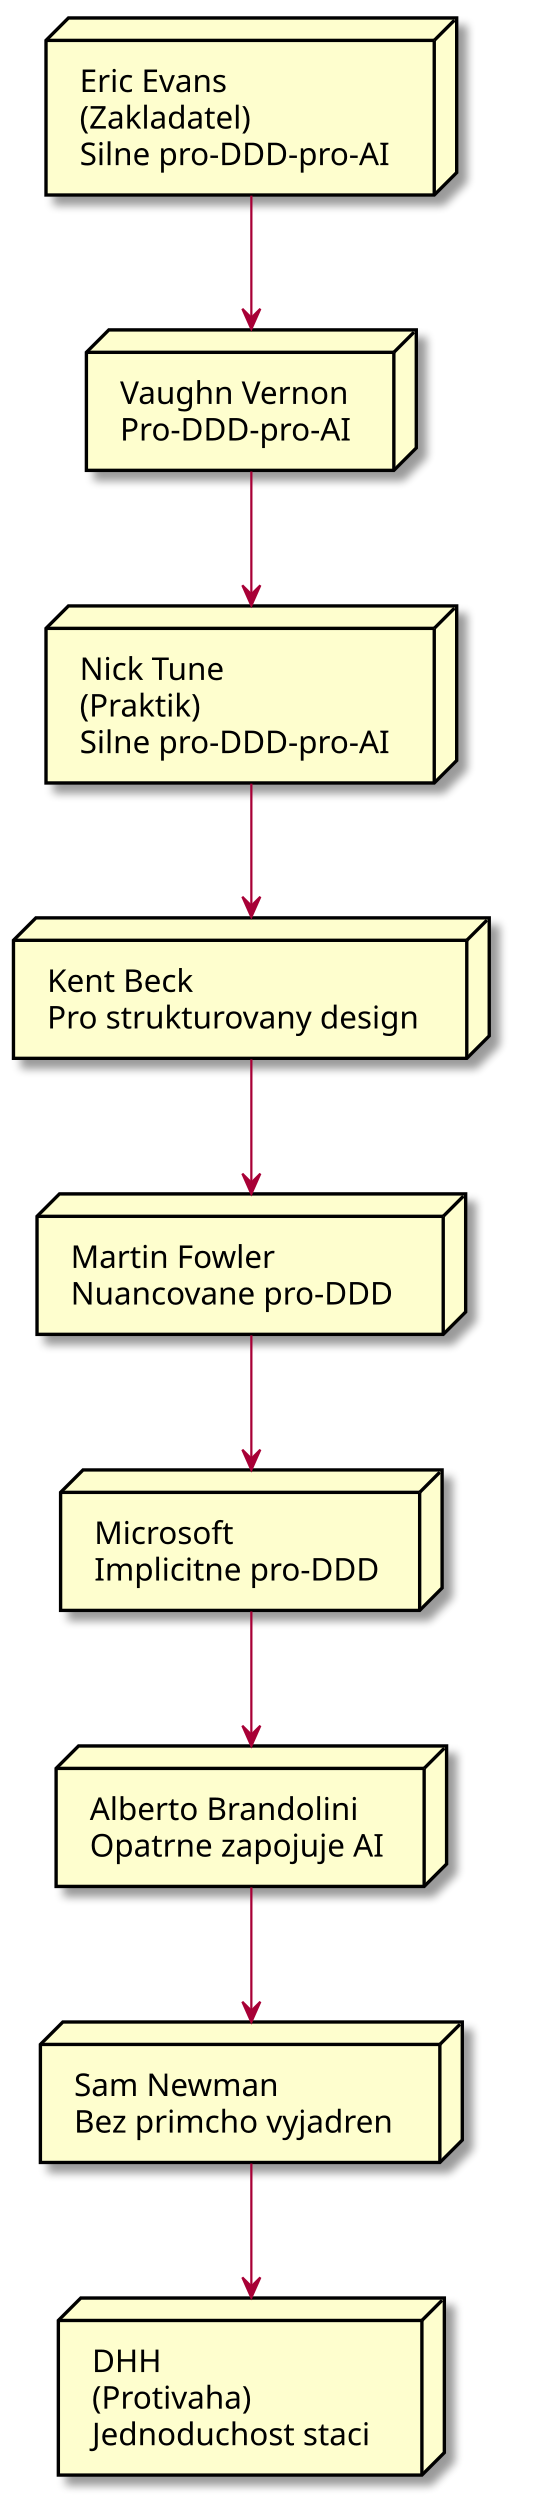
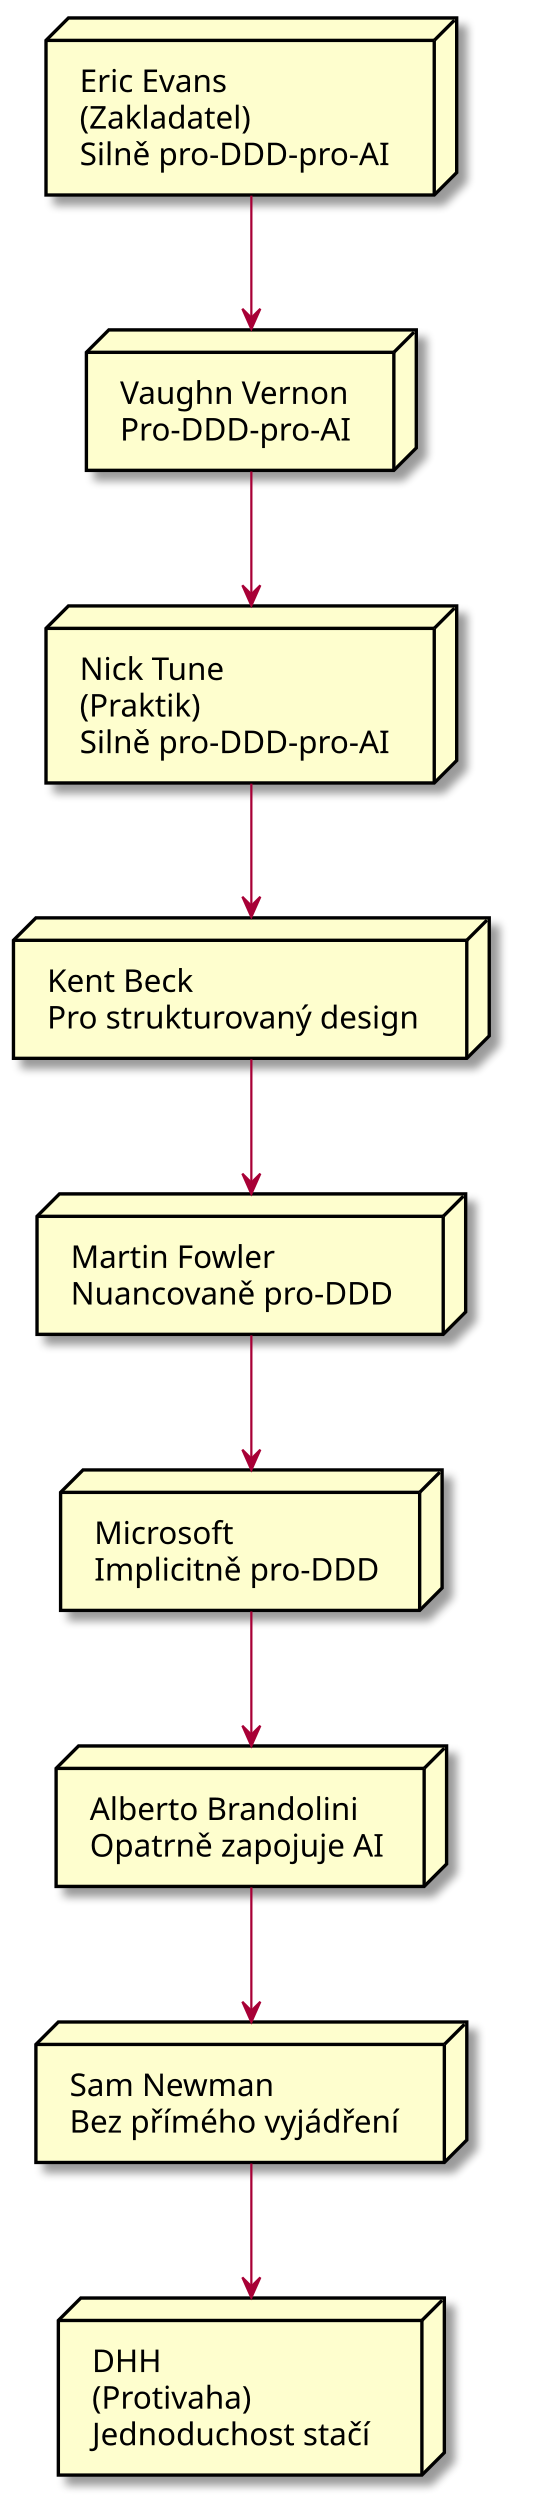
<svg xmlns="http://www.w3.org/2000/svg" contentScriptType="application/ecmascript" contentStyleType="text/css" height="1114px" preserveAspectRatio="none" style="width:240px;height:1114px;" version="1.1" viewBox="0 0 240 1114" width="240px" zoomAndPan="magnify">
  <defs>
-     <filter height="300%" id="f96q4pallvbsq" width="300%" x="-1" y="-1">
+     <filter height="300%" id="f10yee24mu6wkf" width="300%" x="-1" y="-1">
      <feGaussianBlur result="blurOut" stdDeviation="2.0" />
      <feColorMatrix in="blurOut" result="blurOut2" type="matrix" values="0 0 0 0 0 0 0 0 0 0 0 0 0 0 0 0 0 0 .4 0" />
      <feOffset dx="4.0" dy="4.0" in="blurOut2" result="blurOut3" />
      <feBlend in="SourceGraphic" in2="blurOut3" mode="normal" />
    </filter>
  </defs>
  <g>
-     <polygon fill="#FEFECE" filter="url(#f96q4pallvbsq)" points="20.5,18,30.5,8,203.5,8,203.5,76.891,193.5,86.891,20.5,86.891,20.5,18" style="stroke: #000000; stroke-width: 1.5;" />
+     <polygon fill="#FEFECE" filter="url(#f10yee24mu6wkf)" points="20.5,18,30.5,8,203.5,8,203.5,76.891,193.5,86.891,20.5,86.891,20.5,18" style="stroke: #000000; stroke-width: 1.5;" />
    <line style="stroke: #000000; stroke-width: 1.5;" x1="193.5" x2="202.5" y1="18" y2="9" />
    <line style="stroke: #000000; stroke-width: 1.5;" x1="20.5" x2="193.5" y1="18" y2="18" />
    <line style="stroke: #000000; stroke-width: 1.5;" x1="193.5" x2="193.5" y1="18" y2="86.891" />
    <text fill="#000000" font-family="sans-serif" font-size="14" lengthAdjust="spacingAndGlyphs" textLength="70" x="35.5" y="40.995">Eric Evans</text>
    <text fill="#000000" font-family="sans-serif" font-size="14" lengthAdjust="spacingAndGlyphs" textLength="81" x="35.5" y="57.292">(Zakladatel)</text>
-     <text fill="#000000" font-family="sans-serif" font-size="14" lengthAdjust="spacingAndGlyphs" textLength="143" x="35.5" y="73.589">Silne pro-DDD-pro-AI</text>
-     <polygon fill="#FEFECE" filter="url(#f96q4pallvbsq)" points="38.5,157,48.5,147,185.5,147,185.5,199.594,175.5,209.594,38.5,209.594,38.5,157" style="stroke: #000000; stroke-width: 1.5;" />
+     <text fill="#000000" font-family="sans-serif" font-size="14" lengthAdjust="spacingAndGlyphs" textLength="143" x="35.5" y="73.589">Silně pro-DDD-pro-AI</text>
+     <polygon fill="#FEFECE" filter="url(#f10yee24mu6wkf)" points="38.5,157,48.5,147,185.5,147,185.5,199.594,175.5,209.594,38.5,209.594,38.5,157" style="stroke: #000000; stroke-width: 1.5;" />
    <line style="stroke: #000000; stroke-width: 1.5;" x1="175.5" x2="184.5" y1="157" y2="148" />
    <line style="stroke: #000000; stroke-width: 1.5;" x1="38.5" x2="175.5" y1="157" y2="157" />
    <line style="stroke: #000000; stroke-width: 1.5;" x1="175.5" x2="175.5" y1="157" y2="209.594" />
    <text fill="#000000" font-family="sans-serif" font-size="14" lengthAdjust="spacingAndGlyphs" textLength="107" x="53.5" y="179.995">Vaughn Vernon</text>
    <text fill="#000000" font-family="sans-serif" font-size="14" lengthAdjust="spacingAndGlyphs" textLength="106" x="53.5" y="196.292">Pro-DDD-pro-AI</text>
-     <polygon fill="#FEFECE" filter="url(#f96q4pallvbsq)" points="20.5,280,30.5,270,203.5,270,203.5,338.891,193.5,348.891,20.5,348.891,20.5,280" style="stroke: #000000; stroke-width: 1.5;" />
+     <polygon fill="#FEFECE" filter="url(#f10yee24mu6wkf)" points="20.5,280,30.5,270,203.5,270,203.5,338.891,193.5,348.891,20.5,348.891,20.5,280" style="stroke: #000000; stroke-width: 1.5;" />
    <line style="stroke: #000000; stroke-width: 1.5;" x1="193.5" x2="202.5" y1="280" y2="271" />
    <line style="stroke: #000000; stroke-width: 1.5;" x1="20.5" x2="193.5" y1="280" y2="280" />
    <line style="stroke: #000000; stroke-width: 1.5;" x1="193.5" x2="193.5" y1="280" y2="348.891" />
    <text fill="#000000" font-family="sans-serif" font-size="14" lengthAdjust="spacingAndGlyphs" textLength="69" x="35.5" y="302.995">Nick Tune</text>
    <text fill="#000000" font-family="sans-serif" font-size="14" lengthAdjust="spacingAndGlyphs" textLength="56" x="35.5" y="319.292">(Praktik)</text>
-     <text fill="#000000" font-family="sans-serif" font-size="14" lengthAdjust="spacingAndGlyphs" textLength="143" x="35.5" y="335.589">Silne pro-DDD-pro-AI</text>
-     <polygon fill="#FEFECE" filter="url(#f96q4pallvbsq)" points="6,419,16,409,218,409,218,461.594,208,471.594,6,471.594,6,419" style="stroke: #000000; stroke-width: 1.5;" />
+     <text fill="#000000" font-family="sans-serif" font-size="14" lengthAdjust="spacingAndGlyphs" textLength="143" x="35.5" y="335.589">Silně pro-DDD-pro-AI</text>
+     <polygon fill="#FEFECE" filter="url(#f10yee24mu6wkf)" points="6,419,16,409,218,409,218,461.594,208,471.594,6,471.594,6,419" style="stroke: #000000; stroke-width: 1.5;" />
    <line style="stroke: #000000; stroke-width: 1.5;" x1="208" x2="217" y1="419" y2="410" />
    <line style="stroke: #000000; stroke-width: 1.5;" x1="6" x2="208" y1="419" y2="419" />
    <line style="stroke: #000000; stroke-width: 1.5;" x1="208" x2="208" y1="419" y2="471.594" />
    <text fill="#000000" font-family="sans-serif" font-size="14" lengthAdjust="spacingAndGlyphs" textLength="71" x="21" y="441.995">Kent Beck</text>
-     <text fill="#000000" font-family="sans-serif" font-size="14" lengthAdjust="spacingAndGlyphs" textLength="172" x="21" y="458.292">Pro strukturovany design</text>
-     <polygon fill="#FEFECE" filter="url(#f96q4pallvbsq)" points="16.5,542,26.5,532,207.5,532,207.5,584.594,197.5,594.594,16.5,594.594,16.5,542" style="stroke: #000000; stroke-width: 1.5;" />
+     <text fill="#000000" font-family="sans-serif" font-size="14" lengthAdjust="spacingAndGlyphs" textLength="172" x="21" y="458.292">Pro strukturovaný design</text>
+     <polygon fill="#FEFECE" filter="url(#f10yee24mu6wkf)" points="16.5,542,26.5,532,207.5,532,207.5,584.594,197.5,594.594,16.5,594.594,16.5,542" style="stroke: #000000; stroke-width: 1.5;" />
    <line style="stroke: #000000; stroke-width: 1.5;" x1="197.5" x2="206.5" y1="542" y2="533" />
    <line style="stroke: #000000; stroke-width: 1.5;" x1="16.5" x2="197.5" y1="542" y2="542" />
    <line style="stroke: #000000; stroke-width: 1.5;" x1="197.5" x2="197.5" y1="542" y2="594.594" />
    <text fill="#000000" font-family="sans-serif" font-size="14" lengthAdjust="spacingAndGlyphs" textLength="91" x="31.5" y="564.995">Martin Fowler</text>
-     <text fill="#000000" font-family="sans-serif" font-size="14" lengthAdjust="spacingAndGlyphs" textLength="151" x="31.5" y="581.292">Nuancovane pro-DDD</text>
-     <polygon fill="#FEFECE" filter="url(#f96q4pallvbsq)" points="27,665,37,655,197,655,197,707.594,187,717.594,27,717.594,27,665" style="stroke: #000000; stroke-width: 1.5;" />
+     <text fill="#000000" font-family="sans-serif" font-size="14" lengthAdjust="spacingAndGlyphs" textLength="151" x="31.5" y="581.292">Nuancovaně pro-DDD</text>
+     <polygon fill="#FEFECE" filter="url(#f10yee24mu6wkf)" points="27,665,37,655,197,655,197,707.594,187,717.594,27,717.594,27,665" style="stroke: #000000; stroke-width: 1.5;" />
    <line style="stroke: #000000; stroke-width: 1.5;" x1="187" x2="196" y1="665" y2="656" />
    <line style="stroke: #000000; stroke-width: 1.5;" x1="27" x2="187" y1="665" y2="665" />
    <line style="stroke: #000000; stroke-width: 1.5;" x1="187" x2="187" y1="665" y2="717.594" />
    <text fill="#000000" font-family="sans-serif" font-size="14" lengthAdjust="spacingAndGlyphs" textLength="63" x="42" y="687.995">Microsoft</text>
-     <text fill="#000000" font-family="sans-serif" font-size="14" lengthAdjust="spacingAndGlyphs" textLength="130" x="42" y="704.292">Implicitne pro-DDD</text>
-     <polygon fill="#FEFECE" filter="url(#f96q4pallvbsq)" points="25,788,35,778,199,778,199,830.594,189,840.594,25,840.594,25,788" style="stroke: #000000; stroke-width: 1.5;" />
+     <text fill="#000000" font-family="sans-serif" font-size="14" lengthAdjust="spacingAndGlyphs" textLength="130" x="42" y="704.292">Implicitně pro-DDD</text>
+     <polygon fill="#FEFECE" filter="url(#f10yee24mu6wkf)" points="25,788,35,778,199,778,199,830.594,189,840.594,25,840.594,25,788" style="stroke: #000000; stroke-width: 1.5;" />
    <line style="stroke: #000000; stroke-width: 1.5;" x1="189" x2="198" y1="788" y2="779" />
    <line style="stroke: #000000; stroke-width: 1.5;" x1="25" x2="189" y1="788" y2="788" />
    <line style="stroke: #000000; stroke-width: 1.5;" x1="189" x2="189" y1="788" y2="840.594" />
    <text fill="#000000" font-family="sans-serif" font-size="14" lengthAdjust="spacingAndGlyphs" textLength="121" x="40" y="810.995">Alberto Brandolini</text>
-     <text fill="#000000" font-family="sans-serif" font-size="14" lengthAdjust="spacingAndGlyphs" textLength="134" x="40" y="827.292">Opatrne zapojuje AI</text>
-     <polygon fill="#FEFECE" filter="url(#f96q4pallvbsq)" points="18,911,28,901,206,901,206,953.594,196,963.594,18,963.594,18,911" style="stroke: #000000; stroke-width: 1.5;" />
-     <line style="stroke: #000000; stroke-width: 1.5;" x1="196" x2="205" y1="911" y2="902" />
-     <line style="stroke: #000000; stroke-width: 1.5;" x1="18" x2="196" y1="911" y2="911" />
-     <line style="stroke: #000000; stroke-width: 1.5;" x1="196" x2="196" y1="911" y2="963.594" />
-     <text fill="#000000" font-family="sans-serif" font-size="14" lengthAdjust="spacingAndGlyphs" textLength="94" x="33" y="933.995">Sam Newman</text>
-     <text fill="#000000" font-family="sans-serif" font-size="14" lengthAdjust="spacingAndGlyphs" textLength="148" x="33" y="950.292">Bez primcho vyjadren</text>
-     <polygon fill="#FEFECE" filter="url(#f96q4pallvbsq)" points="26,1034,36,1024,198,1024,198,1092.891,188,1102.891,26,1102.891,26,1034" style="stroke: #000000; stroke-width: 1.5;" />
+     <text fill="#000000" font-family="sans-serif" font-size="14" lengthAdjust="spacingAndGlyphs" textLength="134" x="40" y="827.292">Opatrně zapojuje AI</text>
+     <polygon fill="#FEFECE" filter="url(#f10yee24mu6wkf)" points="16,911,26,901,208,901,208,953.594,198,963.594,16,963.594,16,911" style="stroke: #000000; stroke-width: 1.5;" />
+     <line style="stroke: #000000; stroke-width: 1.5;" x1="198" x2="207" y1="911" y2="902" />
+     <line style="stroke: #000000; stroke-width: 1.5;" x1="16" x2="198" y1="911" y2="911" />
+     <line style="stroke: #000000; stroke-width: 1.5;" x1="198" x2="198" y1="911" y2="963.594" />
+     <text fill="#000000" font-family="sans-serif" font-size="14" lengthAdjust="spacingAndGlyphs" textLength="94" x="31" y="933.995">Sam Newman</text>
+     <text fill="#000000" font-family="sans-serif" font-size="14" lengthAdjust="spacingAndGlyphs" textLength="152" x="31" y="950.292">Bez přímého vyjádření</text>
+     <polygon fill="#FEFECE" filter="url(#f10yee24mu6wkf)" points="26,1034,36,1024,198,1024,198,1092.891,188,1102.891,26,1102.891,26,1034" style="stroke: #000000; stroke-width: 1.5;" />
    <line style="stroke: #000000; stroke-width: 1.5;" x1="188" x2="197" y1="1034" y2="1025" />
    <line style="stroke: #000000; stroke-width: 1.5;" x1="26" x2="188" y1="1034" y2="1034" />
    <line style="stroke: #000000; stroke-width: 1.5;" x1="188" x2="188" y1="1034" y2="1102.891" />
    <text fill="#000000" font-family="sans-serif" font-size="14" lengthAdjust="spacingAndGlyphs" textLength="31" x="41" y="1056.995">DHH</text>
    <text fill="#000000" font-family="sans-serif" font-size="14" lengthAdjust="spacingAndGlyphs" textLength="73" x="41" y="1073.292">(Protivaha)</text>
-     <text fill="#000000" font-family="sans-serif" font-size="14" lengthAdjust="spacingAndGlyphs" textLength="132" x="41" y="1089.589">Jednoduchost staci</text>
+     <text fill="#000000" font-family="sans-serif" font-size="14" lengthAdjust="spacingAndGlyphs" textLength="132" x="41" y="1089.589">Jednoduchost stačí</text>
    <path d="M112,87.2 C112,104.42 112,124.58 112,141.47 " fill="none" id="A-&gt;B" style="stroke: #A80036; stroke-width: 1.0;" />
    <polygon fill="#A80036" points="112,146.6,116,137.6,112,141.6,108,137.6,112,146.6" style="stroke: #A80036; stroke-width: 1.0;" />
    <path d="M112,210.07 C112,226.42 112,246.82 112,264.81 " fill="none" id="B-&gt;C" style="stroke: #A80036; stroke-width: 1.0;" />
    <polygon fill="#A80036" points="112,269.82,116,260.82,112,264.82,108,260.82,112,269.82" style="stroke: #A80036; stroke-width: 1.0;" />
    <path d="M112,349.2 C112,366.42 112,386.58 112,403.47 " fill="none" id="C-&gt;D" style="stroke: #A80036; stroke-width: 1.0;" />
    <polygon fill="#A80036" points="112,408.6,116,399.6,112,403.6,108,399.6,112,408.6" style="stroke: #A80036; stroke-width: 1.0;" />
    <path d="M112,472.03 C112,488.66 112,509.32 112,526.7 " fill="none" id="D-&gt;E" style="stroke: #A80036; stroke-width: 1.0;" />
    <polygon fill="#A80036" points="112,531.98,116,522.98,112,526.98,108,522.98,112,531.98" style="stroke: #A80036; stroke-width: 1.0;" />
    <path d="M112,595.03 C112,611.66 112,632.32 112,649.7 " fill="none" id="E-&gt;F" style="stroke: #A80036; stroke-width: 1.0;" />
    <polygon fill="#A80036" points="112,654.98,116,645.98,112,649.98,108,645.98,112,654.98" style="stroke: #A80036; stroke-width: 1.0;" />
    <path d="M112,718.03 C112,734.66 112,755.32 112,772.7 " fill="none" id="F-&gt;G" style="stroke: #A80036; stroke-width: 1.0;" />
    <polygon fill="#A80036" points="112,777.98,116,768.98,112,772.98,108,768.98,112,777.98" style="stroke: #A80036; stroke-width: 1.0;" />
    <path d="M112,841.03 C112,857.66 112,878.32 112,895.7 " fill="none" id="G-&gt;H" style="stroke: #A80036; stroke-width: 1.0;" />
    <polygon fill="#A80036" points="112,900.98,116,891.98,112,895.98,108,891.98,112,900.98" style="stroke: #A80036; stroke-width: 1.0;" />
    <path d="M112,964.07 C112,980.42 112,1000.82 112,1018.81 " fill="none" id="H-&gt;I" style="stroke: #A80036; stroke-width: 1.0;" />
-     <polygon fill="#A80036" points="112,1023.82,116,1014.82,112,1018.82,108,1014.82,112,1023.82" style="stroke: #A80036; stroke-width: 1.0;" />--&gt;</g>
+     <polygon fill="#A80036" points="112,1023.82,116,1014.82,112,1018.82,108,1014.82,112,1023.82" style="stroke: #A80036; stroke-width: 1.0;" />
+   </g>
</svg>
